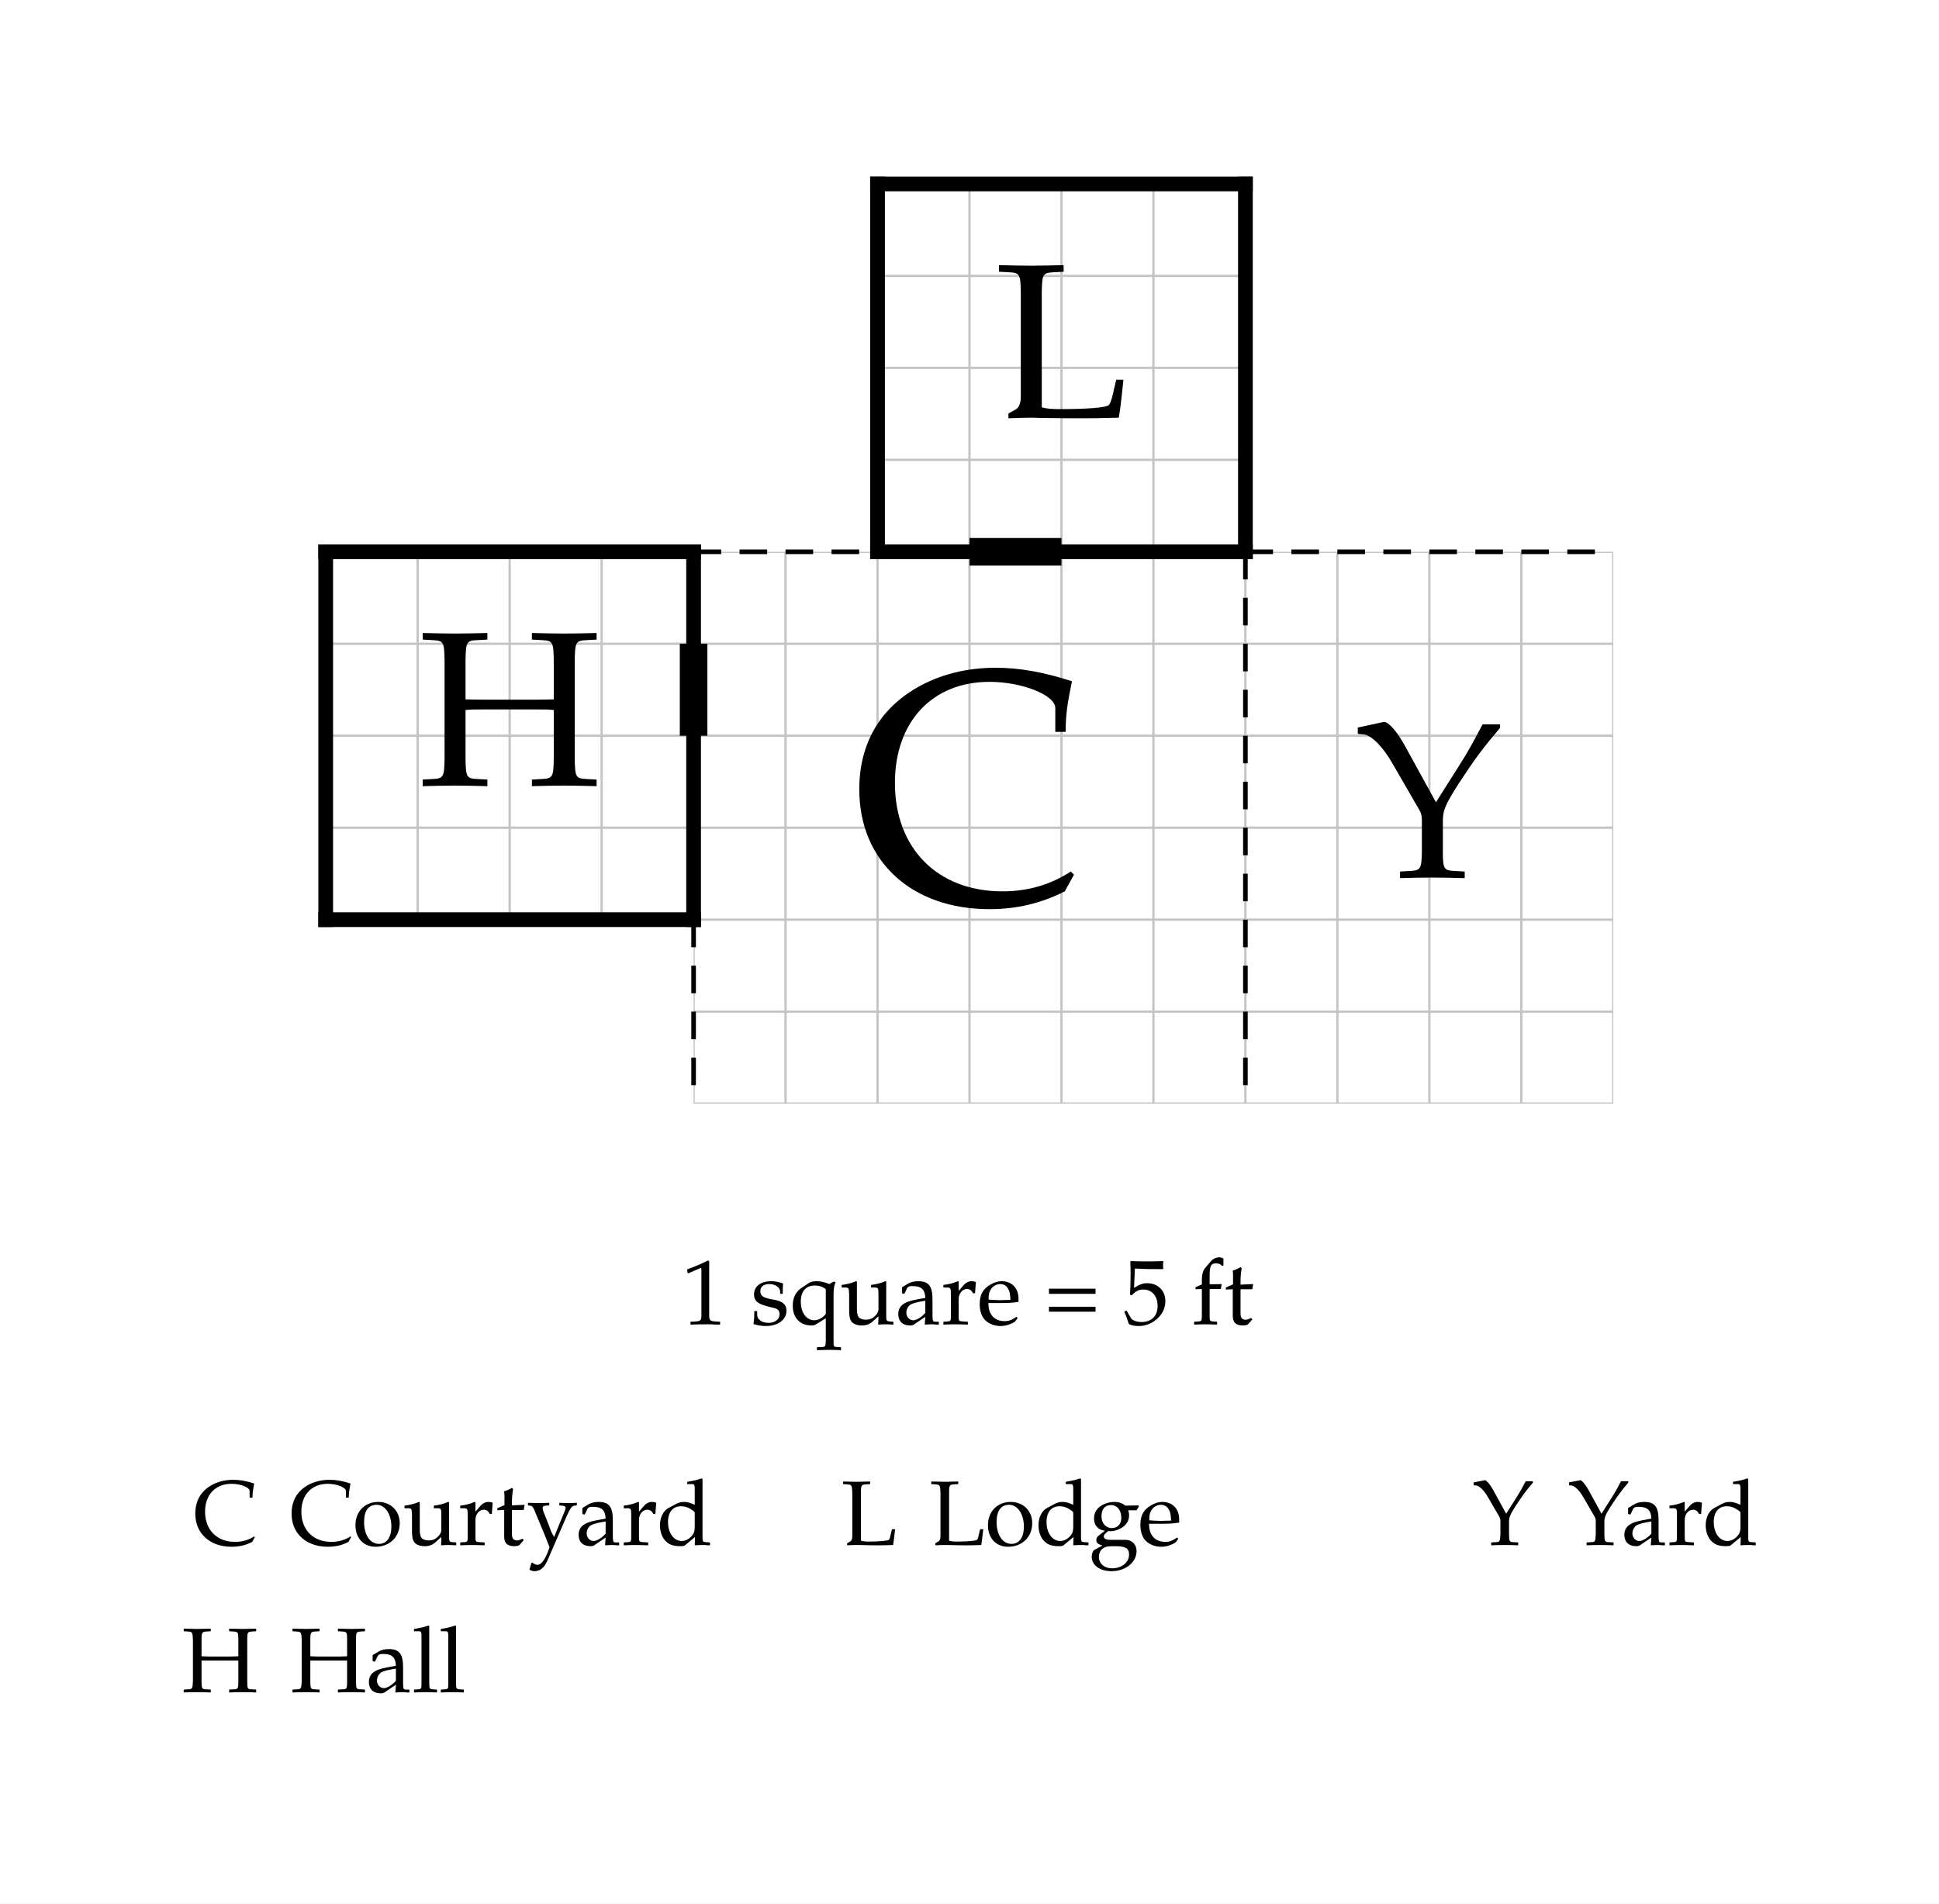
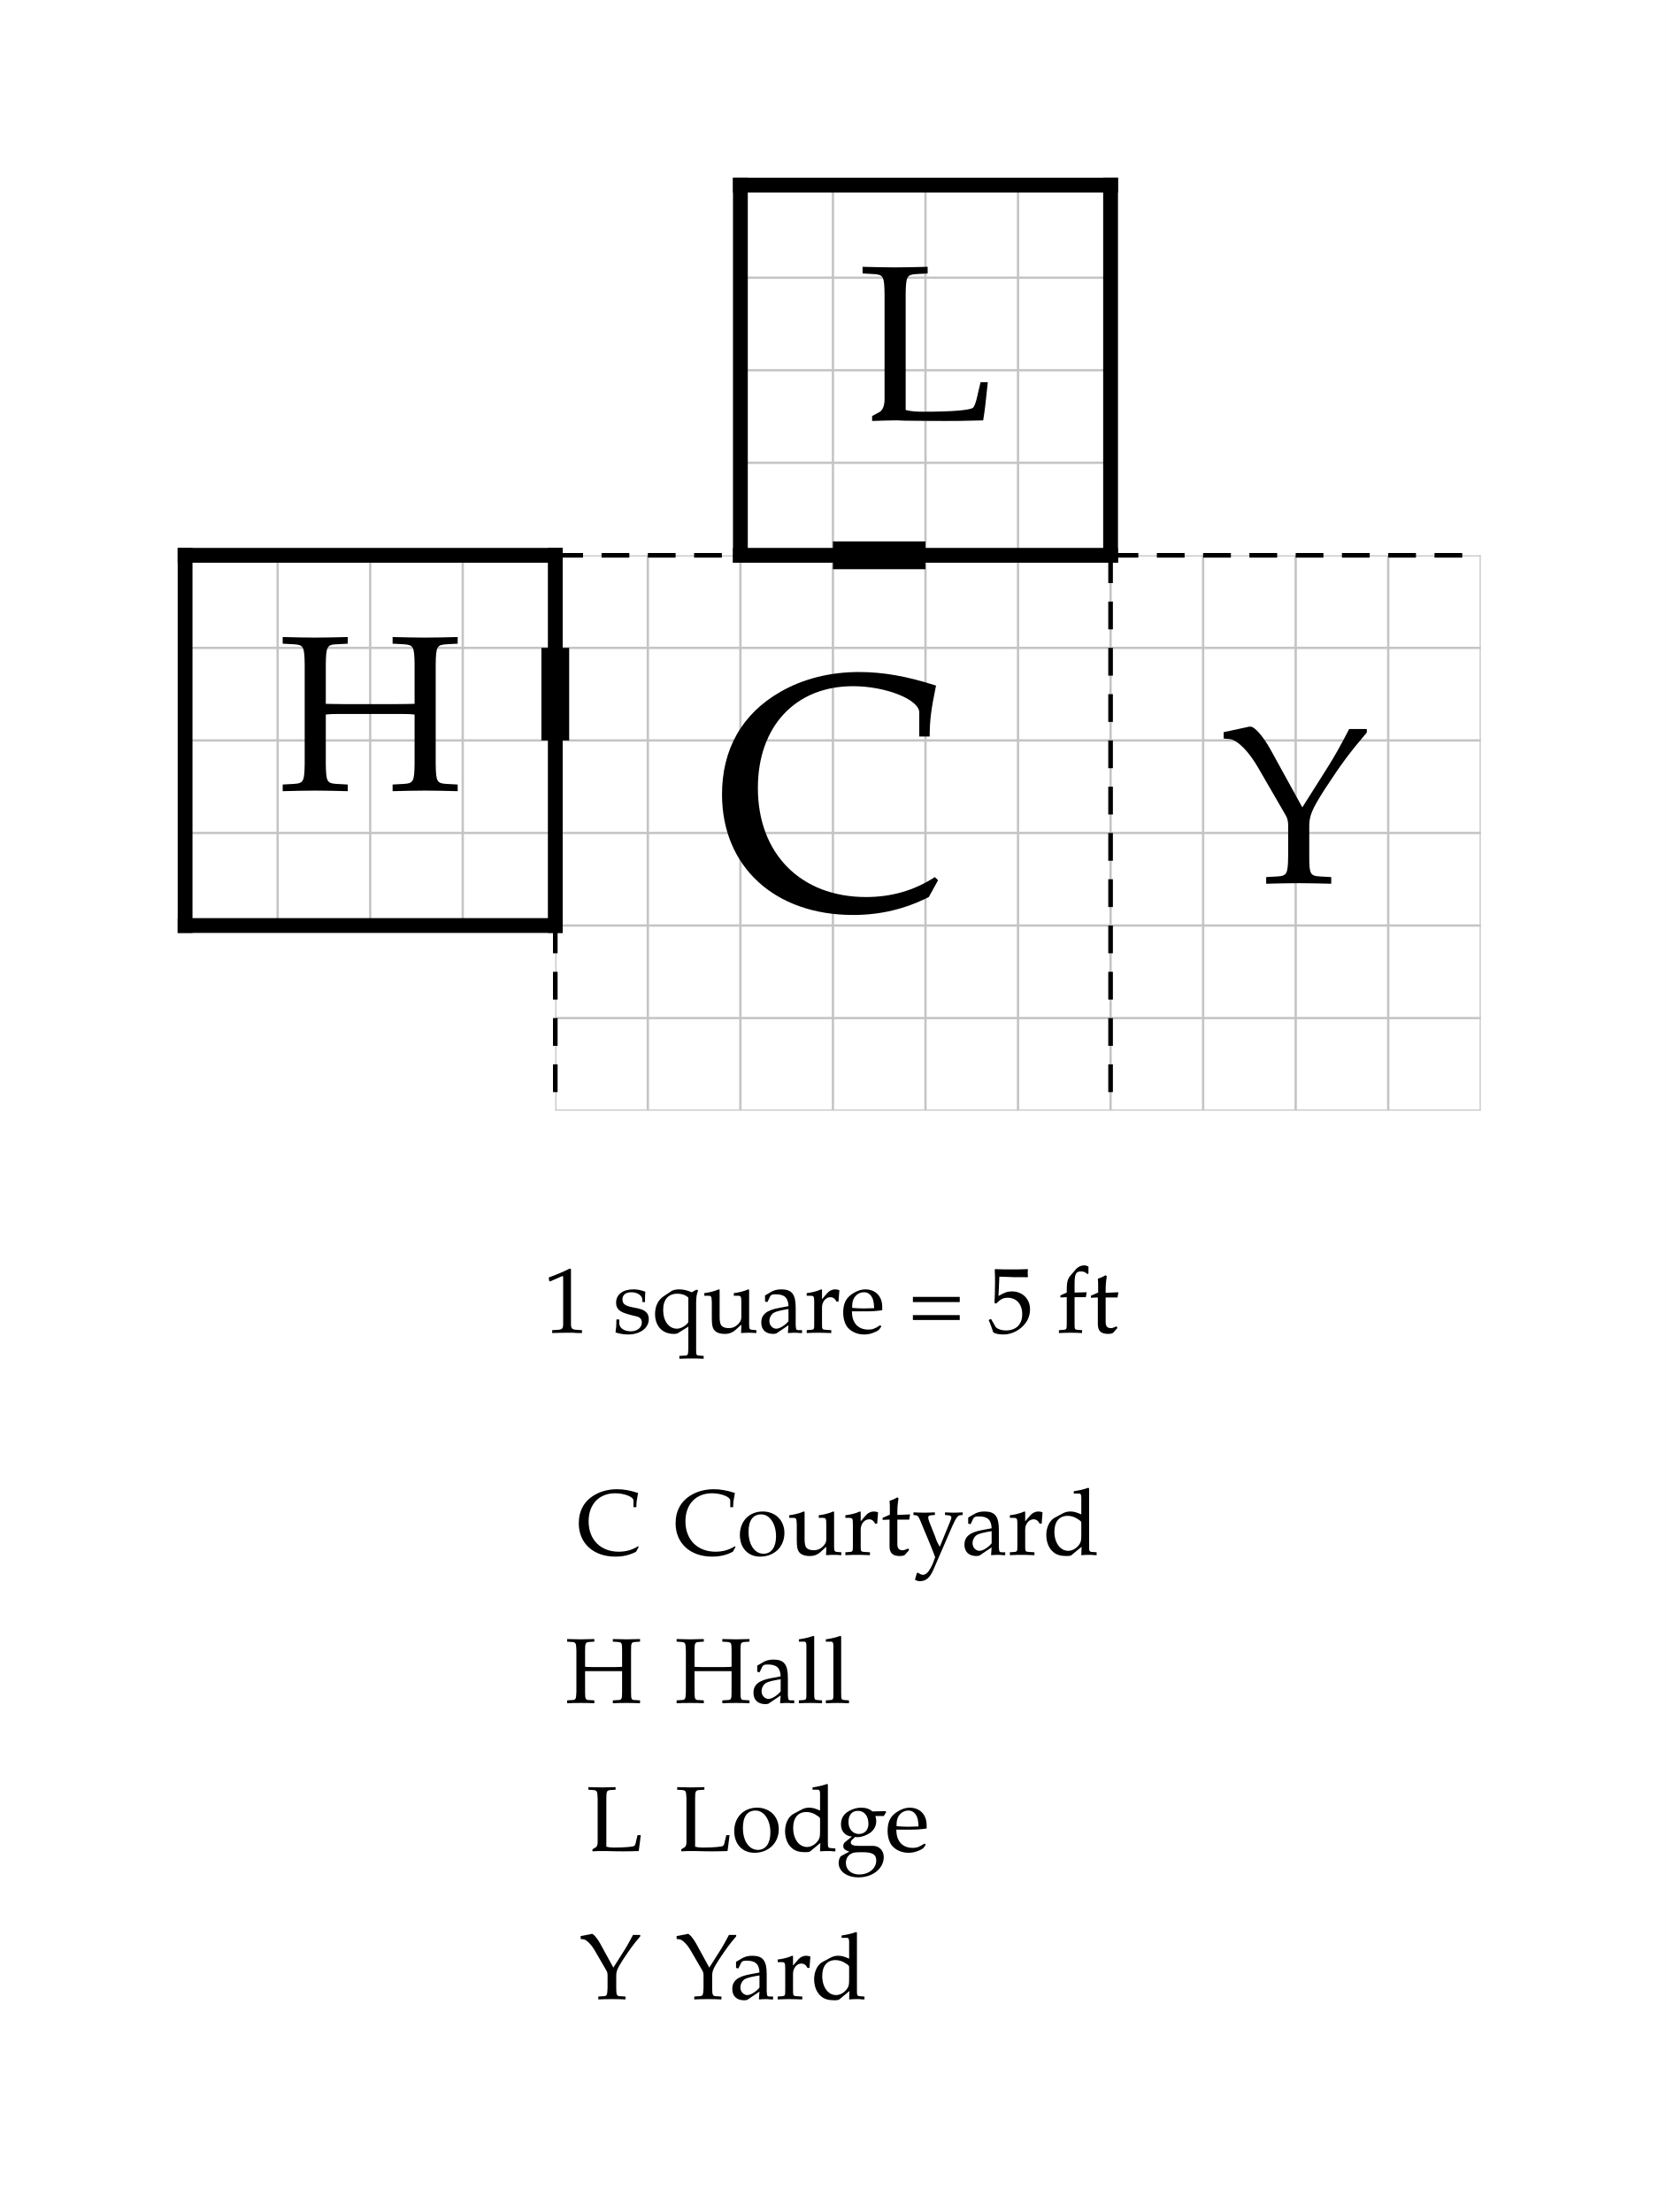
- <svg xmlns="http://www.w3.org/2000/svg" width="1054.138" height="1035" viewBox="-37.707 -30 105.414 103.5" font-family="Palatino, Georgia, Times New Roman, serif" font-weight="400" fill="black">
-   <rect x="-37.707" y="-30" width="105.414" height="103.5" fill="white" />
+ <svg xmlns="http://www.w3.org/2000/svg" width="900" height="1195" viewBox="-30 -30 90 119.5" font-family="Palatino, Georgia, Times New Roman, serif" font-weight="400" fill="black">
+   <rect x="-30" y="-30" width="90" height="119.5" fill="white" />
  <defs>
    <clipPath id="plan-grid">
      <path d="M0 0h30v30h-30z M-20 0h20v20h-20z M10 -20h20v20h-20z M30 0h20v30h-20z" />
    </clipPath>
  </defs>
  <g class="grid" clip-path="url(#plan-grid)" stroke="#c4c4c4" stroke-width="0.125">
    <line x1="-20" y1="-20" x2="-20" y2="30" />
    <line x1="-15" y1="-20" x2="-15" y2="30" />
    <line x1="-10" y1="-20" x2="-10" y2="30" />
    <line x1="-5" y1="-20" x2="-5" y2="30" />
    <line x1="0" y1="-20" x2="0" y2="30" />
    <line x1="5" y1="-20" x2="5" y2="30" />
    <line x1="10" y1="-20" x2="10" y2="30" />
    <line x1="15" y1="-20" x2="15" y2="30" />
    <line x1="20" y1="-20" x2="20" y2="30" />
    <line x1="25" y1="-20" x2="25" y2="30" />
    <line x1="30" y1="-20" x2="30" y2="30" />
    <line x1="35" y1="-20" x2="35" y2="30" />
    <line x1="40" y1="-20" x2="40" y2="30" />
    <line x1="45" y1="-20" x2="45" y2="30" />
    <line x1="50" y1="-20" x2="50" y2="30" />
    <line x1="-20" y1="-20" x2="50" y2="-20" />
    <line x1="-20" y1="-15" x2="50" y2="-15" />
    <line x1="-20" y1="-10" x2="50" y2="-10" />
    <line x1="-20" y1="-5" x2="50" y2="-5" />
    <line x1="-20" y1="0" x2="50" y2="0" />
    <line x1="-20" y1="5" x2="50" y2="5" />
    <line x1="-20" y1="10" x2="50" y2="10" />
    <line x1="-20" y1="15" x2="50" y2="15" />
    <line x1="-20" y1="20" x2="50" y2="20" />
    <line x1="-20" y1="25" x2="50" y2="25" />
    <line x1="-20" y1="30" x2="50" y2="30" />
  </g>
  <line class="wall exterior" x1="-20" y1="0" x2="-20" y2="20" stroke="black" stroke-width="0.8" stroke-linecap="square" />
  <line class="wall exterior" x1="-20" y1="0" x2="0" y2="0" stroke="black" stroke-width="0.8" stroke-linecap="square" />
  <line class="wall exterior" x1="-20" y1="20" x2="0" y2="20" stroke="black" stroke-width="0.8" stroke-linecap="square" />
  <line class="wall exterior" x1="0" y1="0" x2="0" y2="20" stroke="black" stroke-width="0.8" stroke-linecap="square" />
  <line class="wall exterior" x1="10" y1="-20" x2="10" y2="0" stroke="black" stroke-width="0.8" stroke-linecap="square" />
  <line class="wall exterior" x1="10" y1="-20" x2="30" y2="-20" stroke="black" stroke-width="0.8" stroke-linecap="square" />
  <line class="wall exterior" x1="10" y1="0" x2="30" y2="0" stroke="black" stroke-width="0.8" stroke-linecap="square" />
  <line class="wall exterior" x1="30" y1="-20" x2="30" y2="0" stroke="black" stroke-width="0.8" stroke-linecap="square" />
  <text data-room="courtyard" x="15" y="15" text-anchor="middle" dominant-baseline="central" font-size="18">C</text>
  <text data-room="hall" x="-10" y="10" text-anchor="middle" dominant-baseline="central" font-size="12">H</text>
  <text data-room="lodge" x="20" y="-10" text-anchor="middle" dominant-baseline="central" font-size="12">L</text>
  <text data-room="yard" x="40" y="15" text-anchor="middle" dominant-baseline="central" font-size="12">Y</text>
  <line class="divider" x1="0" y1="0" x2="10" y2="0" stroke="black" stroke-width="0.25" stroke-dasharray="1.5 1" />
  <line class="divider" x1="0" y1="20" x2="0" y2="30" stroke="black" stroke-width="0.25" stroke-dasharray="1.5 1" />
  <line class="divider" x1="30" y1="0" x2="30" y2="30" stroke="black" stroke-width="0.25" stroke-dasharray="1.5 1" />
  <line class="divider" x1="30" y1="0" x2="50" y2="0" stroke="black" stroke-width="0.25" stroke-dasharray="1.5 1" />
  <line class="door" x1="0" y1="5" x2="0" y2="10" stroke="black" stroke-width="1.5" />
  <line class="door" x1="15" y1="0" x2="20" y2="0" stroke="black" stroke-width="1.5" />
  <g class="scale" font-size="5">
    <text x="-0.652" y="42">1 square = 5 ft</text>
  </g>
  <g class="key" font-size="5">
-     <text x="-27.199" y="54">C</text>
-     <text x="-21.966" y="54">Courtyard</text>
+     <text x="1.159" y="54">C</text>
+     <text x="6.392" y="54">Courtyard</text>
  </g>
  <g class="key" font-size="5">
-     <text x="-27.827" y="62">H</text>
-     <text x="-21.913" y="62">Hall</text>
+     <text x="0.531" y="62">H</text>
+     <text x="6.445" y="62">Hall</text>
  </g>
  <g class="key" font-size="5">
-     <text x="8.019" y="54">L</text>
-     <text x="12.814" y="54">Lodge</text>
+     <text x="1.679" y="70">L</text>
+     <text x="6.475" y="70">Lodge</text>
  </g>
  <g class="key" font-size="5">
-     <text x="42.363" y="54">Y</text>
-     <text x="47.546" y="54">Yard</text>
+     <text x="1.325" y="78">Y</text>
+     <text x="6.509" y="78">Yard</text>
  </g>
</svg>
